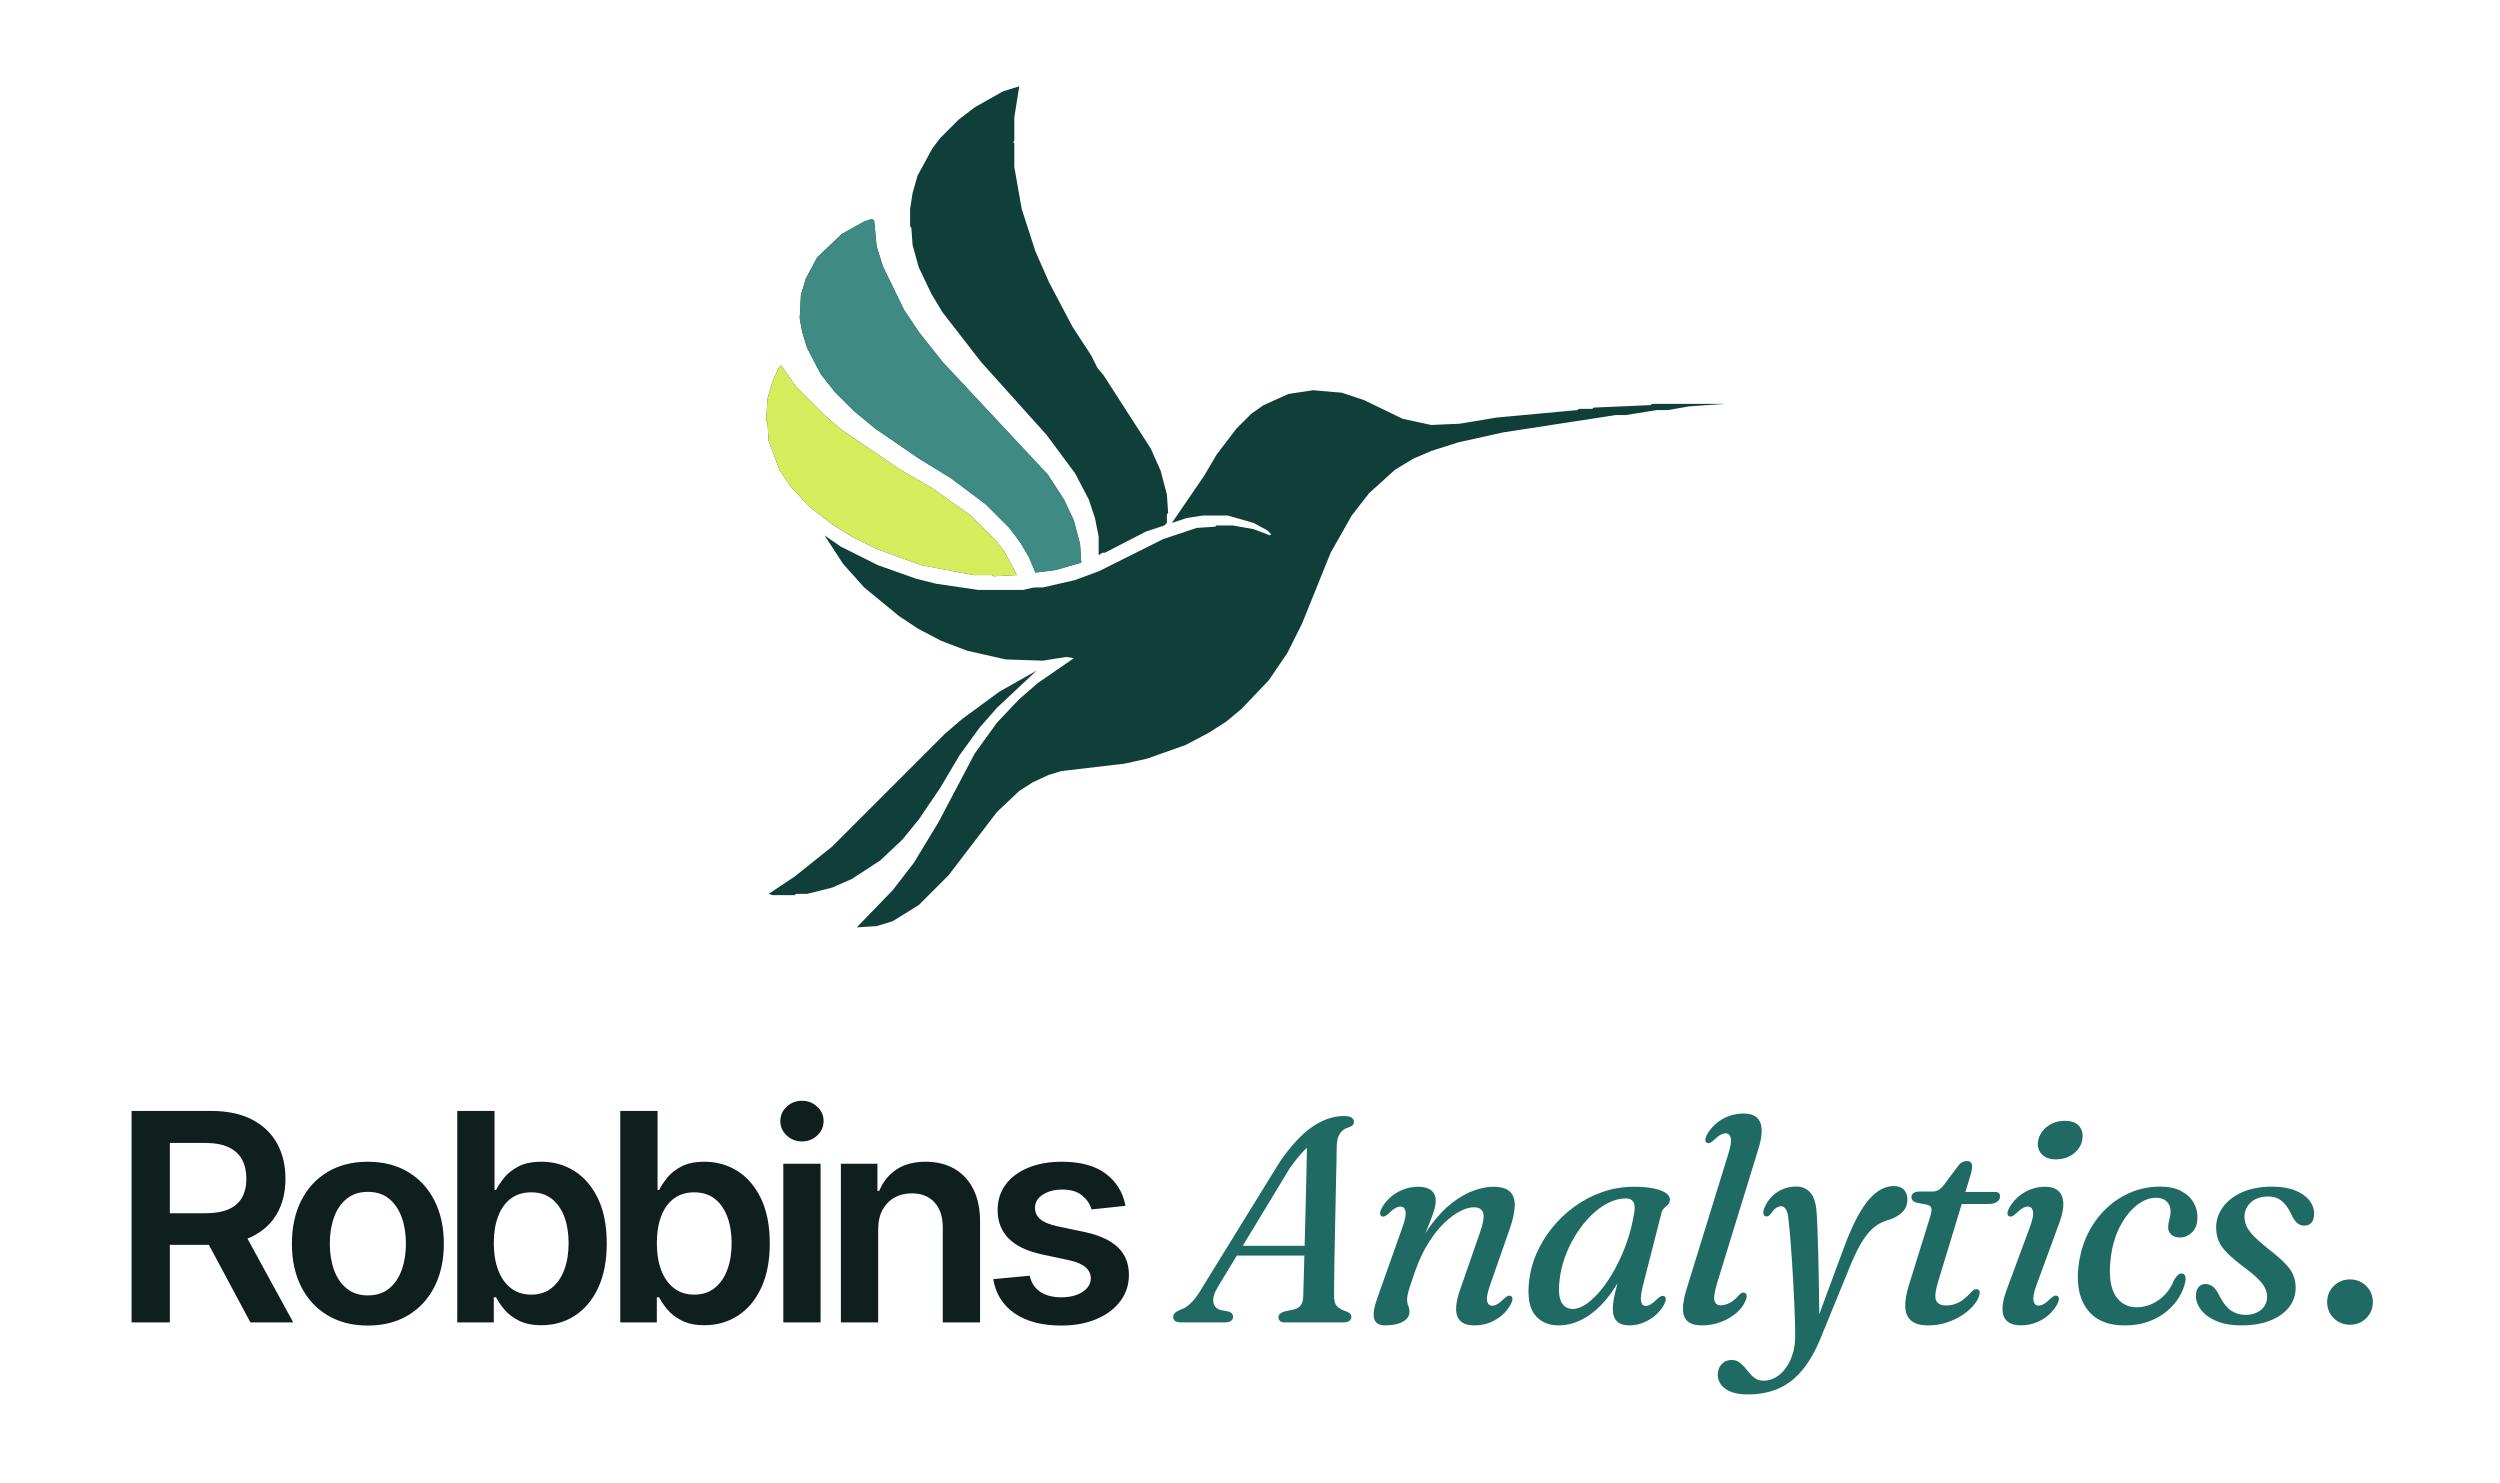
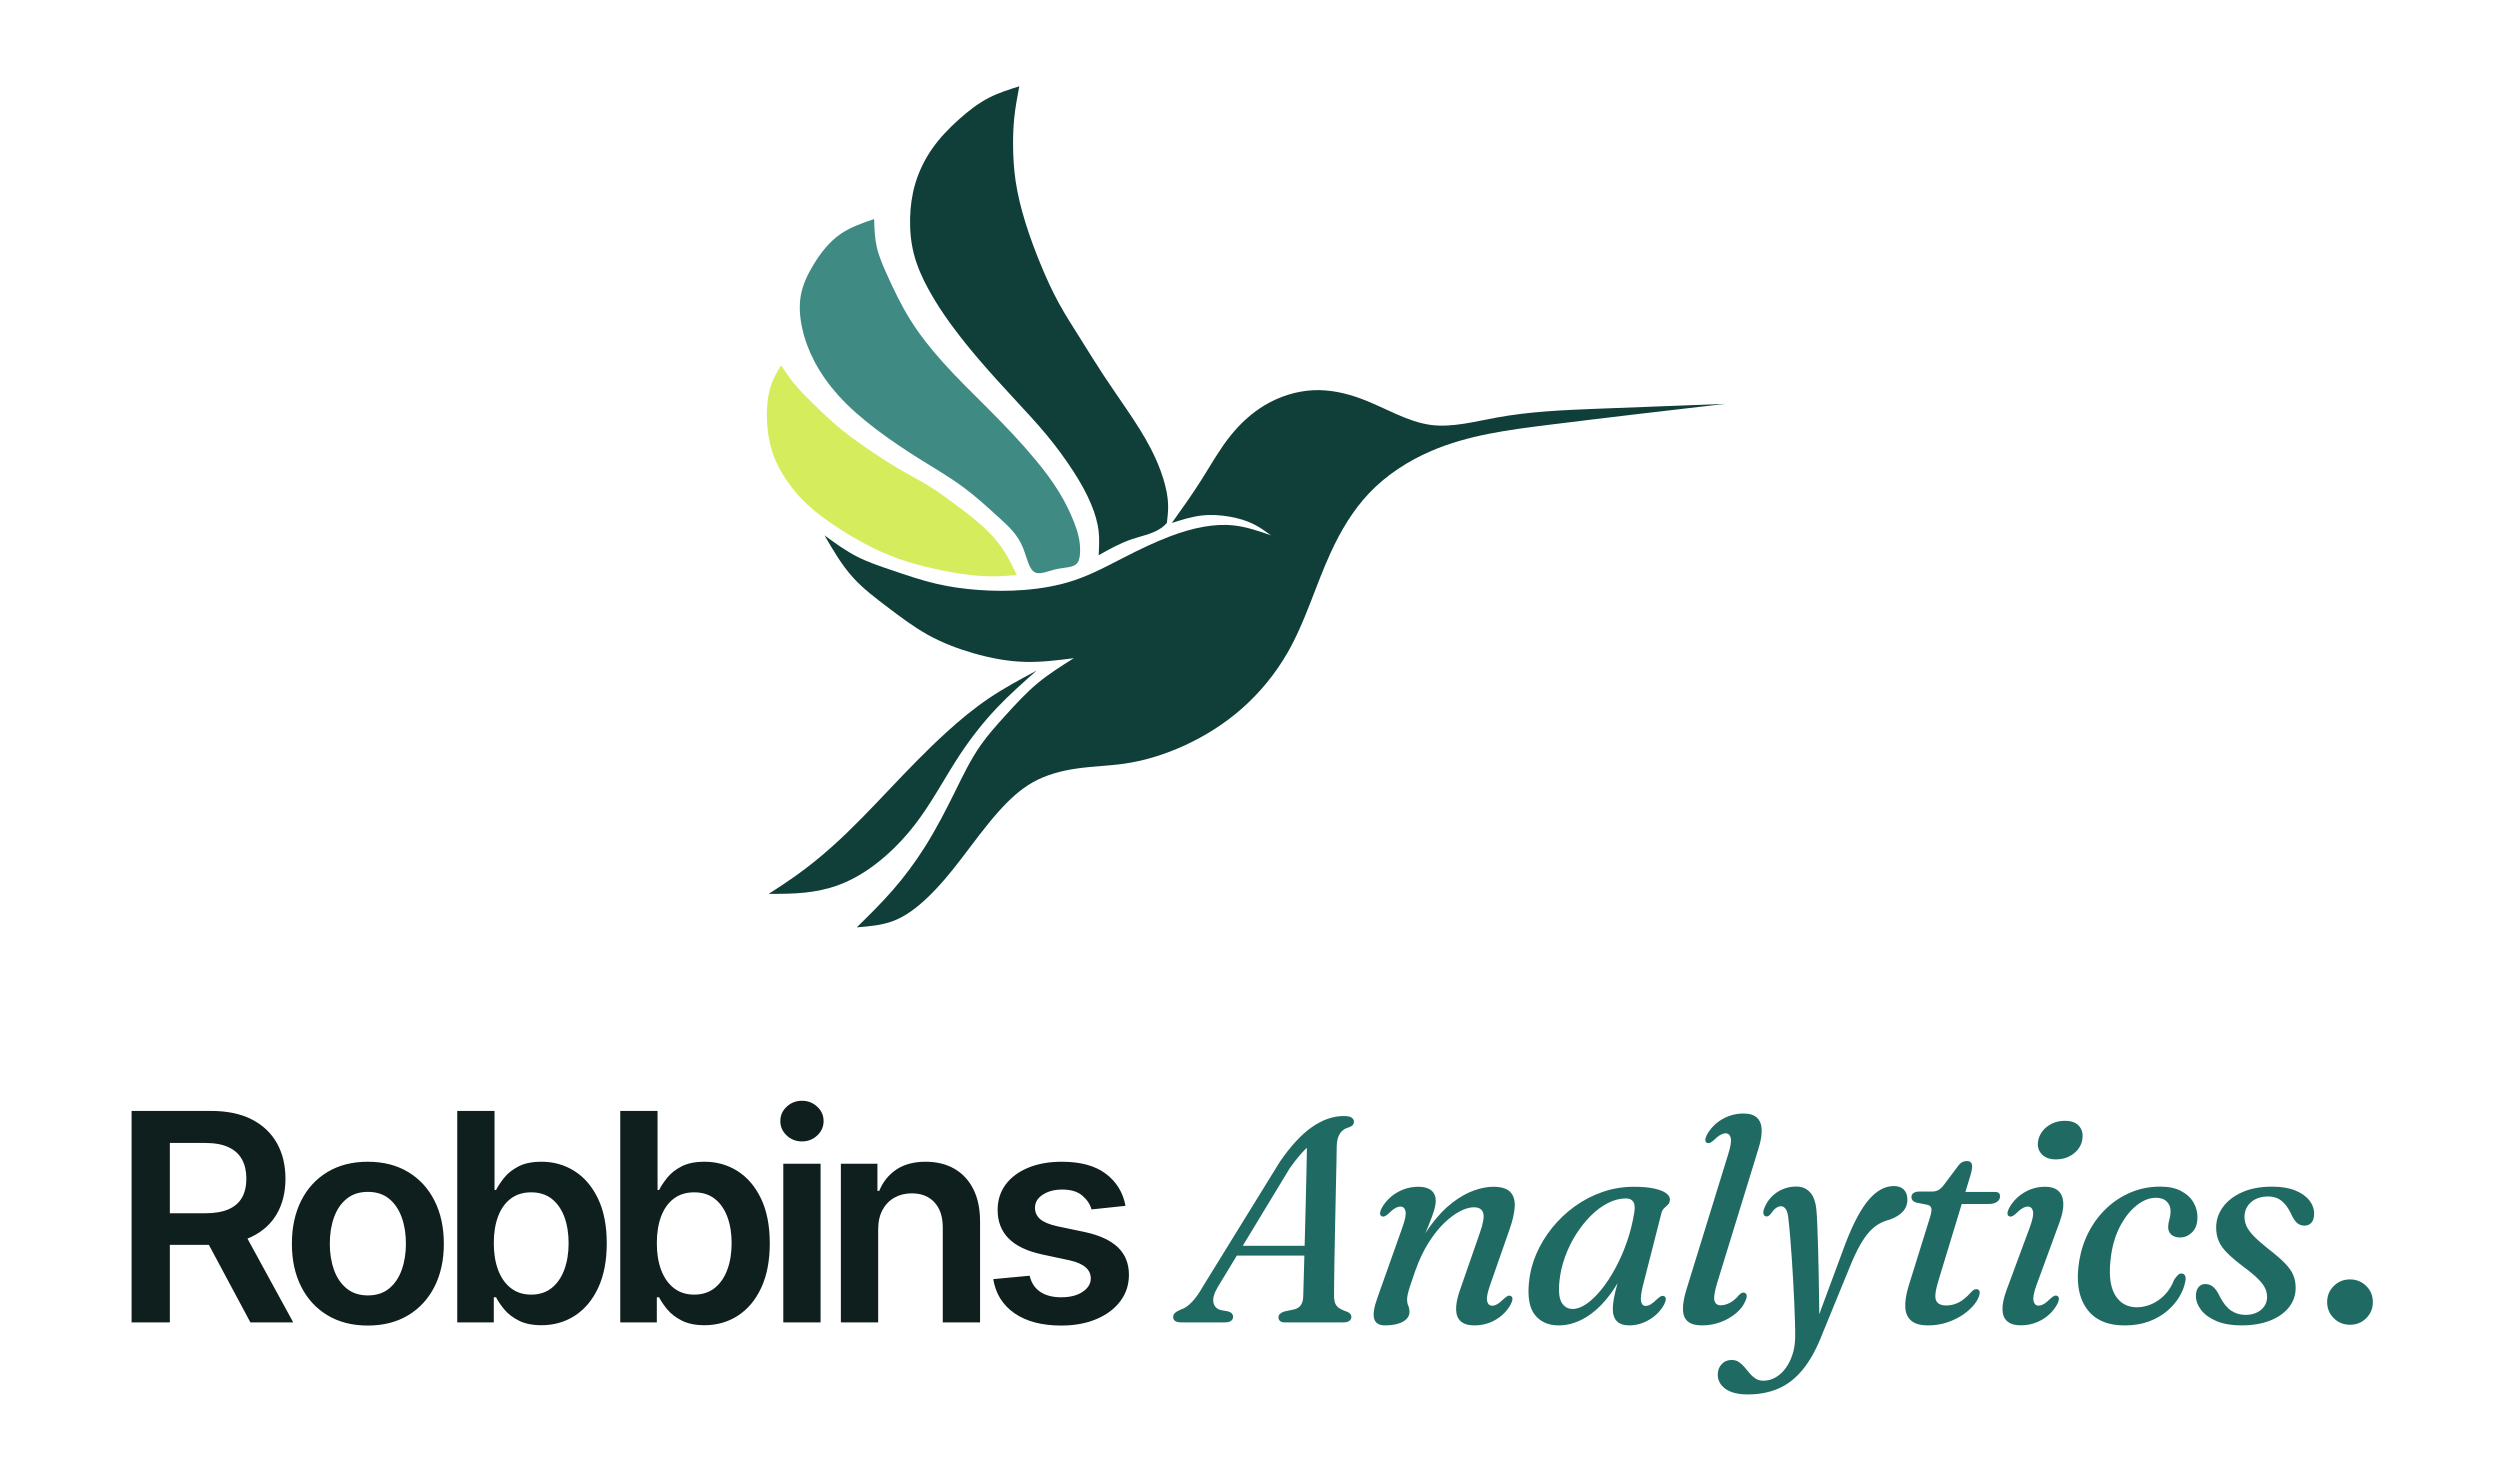
<svg xmlns="http://www.w3.org/2000/svg" viewBox="0 0 344.077 204" role="img" aria-label="Robbins Analytics">
  <g transform="translate(102.039 10) scale(0.170732) translate(-500 -30)">
-     <path fill="#103f39" d="M738,512 L708,529 L678,551 L664,563 L573,654 L543,678 L522,692 L525,693 L543,693 L544,692 L553,692 L573,687 L589,680 L612,665 L630,648 L643,632 L660,607 L676,580 L692,558 L706,542Z M1293,297 L1234,297 L1233,298 L1187,300 L1186,301 L1175,301 L1174,302 L1109,308 L1079,313 L1056,314 L1033,309 L1002,294 L984,288 L961,286 L941,289 L921,298 L911,305 L899,317 L883,338 L873,355 L847,393 L859,389 L872,387 L892,387 L913,393 L924,399 L927,402 L926,403 L913,398 L896,395 L883,395 L882,396 L867,397 L840,406 L788,432 L769,439 L743,445 L736,445 L727,447 L691,447 L657,442 L641,438 L610,427 L580,412 L567,403 L582,426 L599,445 L627,468 L642,478 L661,488 L682,496 L713,503 L743,504 L762,501 L768,502 L739,522 L724,535 L706,554 L688,579 L659,634 L639,667 L622,689 L593,719 L609,718 L622,714 L643,701 L667,677 L706,626 L724,609 L735,602 L748,596 L758,593 L809,587 L827,583 L858,572 L877,562 L891,553 L903,543 L925,520 L940,498 L952,474 L975,417 L992,387 L1006,369 L1027,350 L1042,341 L1056,335 L1078,328 L1114,320 L1205,306 L1213,306 L1238,302 L1247,302 L1264,299Z M530,268 L525,279 L521,293 L520,311 L521,312 L522,327 L531,351 L540,364 L555,380 L573,394 L589,404 L609,414 L645,427 L687,435 L702,435 L703,436 L722,435 L712,416 L705,407 L685,387 L654,365 L628,350 L581,318 L568,307 L544,283 L532,266Z M581,160 L561,179 L552,196 L548,209 L547,228 L549,239 L553,252 L564,273 L575,287 L591,303 L608,317 L643,341 L669,357 L697,378 L716,397 L725,409 L732,421 L737,433 L753,431 L774,425 L773,410 L768,391 L760,374 L747,354 L662,263 L643,239 L631,221 L614,186 L609,170 L607,149 L605,148 L599,150Z M724,41 L711,45 L688,58 L675,68 L660,83 L654,91 L642,113 L638,127 L636,140 L636,154 L637,155 L638,169 L643,187 L653,208 L662,223 L693,263 L746,322 L769,353 L780,374 L785,389 L788,404 L788,419 L791,417 L793,417 L826,400 L841,395 L843,393 L843,386 L844,385 L843,370 L838,351 L830,333 L792,274 L787,268 L782,258 L767,235 L748,199 L737,174 L726,140 L720,106 L720,87 L719,86 L720,85 L720,66Z" />
-     <path fill="#3f8b84" d="M581,160 L561,179 L552,196 L548,209 L547,228 L549,239 L553,252 L564,273 L575,287 L591,303 L608,317 L643,341 L669,357 L697,378 L716,397 L725,409 L732,421 L737,433 L753,431 L774,425 L773,410 L768,391 L760,374 L747,354 L662,263 L643,239 L631,221 L614,186 L609,170 L607,149 L605,148 L599,150Z" />
-     <path fill="#d5ed5d" d="M530,268 L525,279 L521,293 L520,311 L521,312 L522,327 L531,351 L540,364 L555,380 L573,394 L589,404 L609,414 L645,427 L687,435 L702,435 L703,436 L722,435 L712,416 L705,407 L685,387 L654,365 L628,350 L581,318 L568,307 L544,283 L532,266Z" />
+     <path fill="#103f39" d="M738,512C725.068,518.925 712.135,525.85 700,534C687.612,542.32 676.055,551.917 665,562C649.304,576.317 634.621,591.615 620,607C604.729,623.069 589.526,639.234 573,654C563.448,662.535 553.454,670.603 543,678C536.132,682.86 529.066,687.43 522,692C531.681,692.003 541.362,692.007 551,691C560.187,690.04 569.334,688.163 578,685C590.359,680.489 601.738,673.364 612,665C623.779,655.4 634.085,644.168 643,632C655.126,615.449 664.678,597.165 676,580C684.901,566.506 694.896,553.702 706,542C716.06,531.398 727.03,521.699 738,512Z" />
+     <path fill="#103f39" d="M1293,297C1257.912,298.301 1222.825,299.601 1188,301C1161.715,302.056 1135.58,303.167 1109,308C1091.124,311.25 1073.047,316.184 1056,314C1036.885,311.551 1019.064,300.154 1000,293C987.37,288.261 974.195,285.384 961,286C947.412,286.635 933.803,290.974 922,298C911.142,304.464 901.811,313.201 894,323C885.285,333.933 878.463,346.188 871,358C863.438,369.969 855.219,381.485 847,393C854.924,390.47 862.848,387.941 871,387C878.586,386.125 886.37,386.625 894,388C900.603,389.19 907.091,391.034 913,394C917.936,396.478 922.468,399.739 927,403C917.121,399.563 907.242,396.126 897,395C889.076,394.129 880.934,394.641 873,396C863.381,397.647 854.068,400.539 845,404C833.016,408.574 821.459,414.144 810,420C796.545,426.876 783.224,434.148 769,439C755.851,443.486 741.929,445.904 728,447C715.662,447.971 703.319,447.903 691,447C679.558,446.161 668.139,444.602 657,442C644.799,439.15 632.935,435.051 621,431C611.462,427.763 601.878,424.557 593,420C583.832,415.294 575.416,409.147 567,403C573.944,414.971 580.888,426.942 590,437C598.186,446.036 608.121,453.529 618,461C628.403,468.867 638.742,476.711 650,483C661.574,489.466 674.118,494.289 687,498C700.738,501.958 714.86,504.652 729,505C741.99,505.32 754.995,503.66 768,502C758.003,508.268 748.006,514.537 739,522C729.6,529.79 721.279,538.881 713,548C705.966,555.747 698.962,563.514 693,572C684.714,583.793 678.441,596.973 672,610C664.565,625.039 656.908,639.873 648,654C640.25,666.289 631.554,678.043 622,689C612.857,699.486 602.928,709.243 593,719C602.961,718.182 612.921,717.364 622,714C632.439,710.132 641.712,702.899 650,695C660.069,685.403 668.684,674.824 677,664C686.794,651.253 696.174,638.167 707,626C715.246,616.732 724.331,607.997 735,602C745.614,596.034 757.796,592.779 770,591C783.041,589.099 796.106,588.883 809,587C825.853,584.539 842.412,579.23 858,572C874.285,564.447 889.509,554.797 903,543C917.681,530.163 930.308,514.783 940,498C954.68,472.58 962.628,443.94 975,417C983.012,399.555 992.879,382.822 1006,369C1019.884,354.374 1037.412,343.008 1056,335C1085.61,322.244 1117.91,318.011 1150,314C1197.979,308.003 1245.49,302.501 1293,297Z" />
+     <path fill="#103f39" d="M724,41C715.79,43.578 707.58,46.155 700,50C690.889,54.621 682.688,61.072 675,68C667.227,75.005 659.979,82.497 654,91C647.818,99.792 642.993,109.663 640,120C637.463,128.761 636.242,137.857 636,147C635.741,156.767 636.6,166.588 639,176C641.583,186.132 645.953,195.789 651,205C656.353,214.769 662.467,224.035 669,233C676.54,243.348 684.639,253.295 693,263C701.784,273.196 710.858,283.125 720,293C728.822,302.529 737.708,312.008 746,322C753.92,331.543 761.298,341.555 768,352C773.319,360.291 778.212,368.856 782,378C784.925,385.061 787.191,392.468 788,400C788.674,406.276 788.337,412.638 788,419C796.661,414.122 805.323,409.244 815,406C824.117,402.944 834.135,401.338 841,395C841.688,394.365 842.344,393.683 843,393C843.504,388.667 844.008,384.334 844,380C843.986,372.24 842.329,364.479 840,357C837.406,348.671 833.977,340.692 830,333C824.438,322.244 817.803,312.05 811,302C804.669,292.647 798.193,283.418 792,274C785.501,264.116 779.313,254.023 773,244C767.176,234.754 761.245,225.569 756,216C750.341,205.676 745.479,194.907 741,184C736.55,173.163 732.477,162.191 729,151C725.542,139.868 722.672,128.52 721,117C719.608,107.412 719.045,97.706 719,88C718.966,80.647 719.229,73.294 720,66C720.886,57.615 722.443,49.307 724,41Z" />
+     <path fill="#3f8b84" d="M607,148C597.501,151.246 588.002,154.492 580,160C570.981,166.208 563.866,175.29 558,185C553.42,192.581 549.603,200.546 548,209C546.334,217.785 547.059,227.098 549,236C551.068,245.486 554.517,254.506 559,263C564.14,272.74 570.639,281.788 578,290C586.999,300.039 597.285,308.829 608,317C619.266,325.592 631.005,333.5 643,341C655.466,348.794 668.208,356.149 680,365C689.86,372.401 699.056,380.85 708,389C715.424,395.765 722.674,402.325 727,413C730.16,420.798 731.759,430.792 737,433C741.277,434.802 747.979,431.418 755,430C761.449,428.697 768.168,429.052 771,425C772.393,423.007 772.846,419.947 773,417C773.476,407.889 771.098,399.859 768,392C764.74,383.729 760.683,375.648 756,368C750.38,358.821 743.859,350.264 737,342C725.394,328.016 712.822,314.868 700,302C687.186,289.14 674.122,276.559 662,263C652.471,252.342 643.525,241.08 636,229C628.687,217.261 622.717,204.751 617,192C613.782,184.823 610.645,177.571 609,170C607.447,162.856 607.224,155.428 607,148Z" />
+     <path fill="#d5ed5d" d="M532,266C529.428,270.229 526.856,274.459 525,279C522.804,284.372 521.61,290.18 521,296C520.301,302.666 520.368,309.347 521,316C521.644,322.785 522.877,329.539 525,336C527.56,343.791 531.416,351.154 536,358C540.891,365.305 546.611,372.022 553,378C559.767,384.332 567.283,389.837 575,395C583.092,400.414 591.404,405.452 600,410C608.712,414.609 617.716,418.716 627,422C636.452,425.344 646.195,427.834 656,430C665.591,432.119 675.243,433.927 685,435C691.971,435.767 698.995,436.158 706,436C711.341,435.88 716.671,435.44 722,435C718.929,428.51 715.858,422.02 712,416C707.79,409.43 702.643,403.421 697,398C690.154,391.424 682.576,385.715 675,380C668.122,374.812 661.244,369.619 654,365C645.574,359.627 636.653,355.03 628,350C618.404,344.422 609.139,338.311 600,332C593.52,327.525 587.103,322.95 581,318C572.581,311.171 564.759,303.628 557,296C551.773,290.861 546.575,285.684 542,280C538.411,275.541 535.206,270.771 532,266Z" />
  </g>
  <g transform="translate(16.000 182)">
    <path fill="#0f1f1e" transform="translate(0.000 0)" d="M2.109 0.0V-29.102H13.031Q16.379 -29.102 18.658 -27.932Q20.938 -26.762 22.113 -24.662Q23.289 -22.562 23.289 -19.781Q23.289 -16.996 22.107 -14.941Q20.926 -12.887 18.619 -11.775Q16.313 -10.664 12.945 -10.664H5.188V-15.016H12.234Q14.203 -15.016 15.457 -15.566Q16.711 -16.117 17.309 -17.178Q17.906 -18.238 17.906 -19.781Q17.906 -21.336 17.303 -22.434Q16.699 -23.531 15.445 -24.113Q14.191 -24.695 12.211 -24.695H7.375V0.0ZM18.461 0.0 11.398 -13.195H17.148L24.359 0.0ZM34.617 0.437Q31.426 0.437 29.078 -0.973Q26.73 -2.383 25.451 -4.918Q24.172 -7.453 24.172 -10.813Q24.172 -14.207 25.451 -16.748Q26.73 -19.289 29.078 -20.699Q31.426 -22.109 34.617 -22.109Q37.82 -22.109 40.168 -20.699Q42.516 -19.289 43.801 -16.748Q45.086 -14.207 45.086 -10.813Q45.086 -7.453 43.801 -4.918Q42.516 -2.383 40.168 -0.973Q37.82 0.437 34.617 0.437ZM34.633 -3.711Q36.398 -3.711 37.555 -4.66Q38.711 -5.609 39.289 -7.229Q39.867 -8.848 39.867 -10.828Q39.867 -12.84 39.289 -14.453Q38.711 -16.066 37.555 -17.014Q36.398 -17.961 34.633 -17.961Q32.883 -17.961 31.715 -17.014Q30.547 -16.066 29.969 -14.453Q29.391 -12.84 29.391 -10.828Q29.391 -8.848 29.969 -7.229Q30.547 -5.609 31.715 -4.66Q32.883 -3.711 34.633 -3.711ZM58.516 0.391Q56.652 0.391 55.41 -0.24Q54.168 -0.871 53.422 -1.764Q52.676 -2.656 52.274 -3.453H51.961V0.0H46.93V-29.102H52.063V-18.219H52.274Q52.668 -19.004 53.395 -19.912Q54.121 -20.82 55.359 -21.465Q56.598 -22.109 58.524 -22.109Q61.043 -22.109 63.074 -20.822Q65.106 -19.535 66.307 -17.029Q67.508 -14.523 67.508 -10.875Q67.508 -7.293 66.336 -4.771Q65.164 -2.25 63.129 -0.93Q61.094 0.391 58.516 0.391ZM57.102 -3.82Q58.793 -3.82 59.937 -4.74Q61.082 -5.66 61.67 -7.262Q62.258 -8.863 62.258 -10.898Q62.258 -12.93 61.676 -14.508Q61.094 -16.086 59.955 -16.992Q58.816 -17.898 57.102 -17.898Q55.441 -17.898 54.297 -17.033Q53.152 -16.168 52.557 -14.596Q51.961 -13.023 51.961 -10.898Q51.961 -8.789 52.563 -7.197Q53.164 -5.606 54.315 -4.713Q55.465 -3.82 57.102 -3.82ZM80.953 0.391Q79.09 0.391 77.848 -0.24Q76.606 -0.871 75.859 -1.764Q75.113 -2.656 74.711 -3.453H74.399V0.0H69.367V-29.102H74.5V-18.219H74.711Q75.106 -19.004 75.832 -19.912Q76.559 -20.82 77.797 -21.465Q79.035 -22.109 80.961 -22.109Q83.481 -22.109 85.512 -20.822Q87.543 -19.535 88.744 -17.029Q89.945 -14.523 89.945 -10.875Q89.945 -7.293 88.774 -4.771Q87.602 -2.25 85.566 -0.93Q83.531 0.391 80.953 0.391ZM79.539 -3.82Q81.23 -3.82 82.375 -4.74Q83.519 -5.66 84.107 -7.262Q84.695 -8.863 84.695 -10.898Q84.695 -12.93 84.113 -14.508Q83.531 -16.086 82.393 -16.992Q81.254 -17.898 79.539 -17.898Q77.879 -17.898 76.734 -17.033Q75.59 -16.168 74.994 -14.596Q74.399 -13.023 74.399 -10.898Q74.399 -8.789 75 -7.197Q75.602 -5.606 76.752 -4.713Q77.902 -3.82 79.539 -3.82ZM91.805 0.0V-21.836H96.938V0.0ZM94.375 -24.906Q93.148 -24.906 92.273 -25.726Q91.398 -26.546 91.398 -27.703Q91.398 -28.867 92.273 -29.684Q93.148 -30.5 94.375 -30.5Q95.602 -30.5 96.477 -29.684Q97.352 -28.867 97.352 -27.707Q97.352 -26.547 96.477 -25.727Q95.602 -24.906 94.375 -24.906ZM104.863 -12.781V0.0H99.73V-21.836H104.762V-18.102H105.012Q105.758 -19.945 107.356 -21.027Q108.953 -22.109 111.41 -22.109Q113.664 -22.109 115.344 -21.148Q117.024 -20.187 117.955 -18.35Q118.887 -16.512 118.887 -13.883V0.0H113.754V-13.086Q113.754 -15.269 112.617 -16.514Q111.48 -17.758 109.492 -17.758Q108.148 -17.758 107.102 -17.168Q106.055 -16.578 105.459 -15.473Q104.863 -14.367 104.863 -12.781ZM138.906 -16.039 134.227 -15.547Q133.938 -16.613 132.963 -17.447Q131.988 -18.281 130.203 -18.281Q128.602 -18.281 127.524 -17.58Q126.445 -16.879 126.445 -15.773Q126.445 -14.828 127.158 -14.211Q127.871 -13.594 129.523 -13.227L133.25 -12.445Q136.332 -11.789 137.854 -10.332Q139.375 -8.875 139.375 -6.547Q139.375 -4.484 138.184 -2.91Q136.992 -1.336 134.895 -0.449Q132.797 0.437 130.063 0.437Q126.059 0.437 123.623 -1.258Q121.187 -2.953 120.703 -5.953L125.711 -6.422Q126.051 -4.953 127.17 -4.203Q128.289 -3.453 130.055 -3.453Q131.887 -3.453 133.006 -4.205Q134.125 -4.957 134.125 -6.055Q134.125 -7.898 131.18 -8.547L127.453 -9.344Q124.32 -10.019 122.812 -11.555Q121.305 -13.09 121.305 -15.469Q121.305 -17.496 122.42 -18.984Q123.535 -20.473 125.527 -21.291Q127.52 -22.109 130.141 -22.109Q133.988 -22.109 136.186 -20.463Q138.383 -18.816 138.906 -16.039Z" />
    <path fill="#1f6b63" transform="translate(146.668 0)" d="M4.934 -4.861Q4.17 -3.564 4.336 -2.747Q4.502 -1.929 5.335 -1.697L6.397 -1.5Q6.745 -1.39 6.895 -1.199Q7.045 -1.007 7.045 -0.793Q7.045 -0.424 6.762 -0.212Q6.478 0.0 5.972 0.0H-0.114Q-0.661 0.0 -0.933 -0.191Q-1.204 -0.383 -1.204 -0.735Q-1.204 -1.063 -0.956 -1.297Q-0.709 -1.53 -0.105 -1.786Q0.625 -2.006 1.395 -2.823Q2.165 -3.64 2.934 -5.014L13.478 -22.101Q15.71 -25.351 17.891 -26.875Q20.072 -28.399 22.277 -28.399Q23.034 -28.399 23.355 -28.181Q23.676 -27.963 23.675 -27.62Q23.675 -27.354 23.515 -27.164Q23.354 -26.974 23 -26.85Q22.228 -26.662 21.785 -26.049Q21.342 -25.436 21.306 -24.264Q21.304 -23.559 21.275 -22.253Q21.246 -20.947 21.209 -19.248Q21.172 -17.549 21.133 -15.659Q21.094 -13.77 21.055 -11.894Q21.017 -10.018 20.989 -8.354Q20.961 -6.69 20.95 -5.44Q20.94 -4.19 20.94 -3.575Q20.947 -2.988 21.108 -2.598Q21.269 -2.207 21.663 -1.948Q22.056 -1.689 22.743 -1.456Q23.323 -1.233 23.323 -0.754Q23.323 -0.432 23.057 -0.216Q22.791 0.0 22.263 0.0H14.118Q13.702 0.0 13.494 -0.199Q13.286 -0.398 13.286 -0.682Q13.286 -0.971 13.493 -1.168Q13.701 -1.364 14.057 -1.489L15.487 -1.796Q16.087 -1.953 16.382 -2.396Q16.677 -2.838 16.697 -3.576Q16.718 -4.292 16.754 -5.598Q16.791 -6.903 16.837 -8.597Q16.883 -10.291 16.933 -12.191Q16.983 -14.092 17.03 -16.013Q17.078 -17.934 17.117 -19.68Q17.155 -21.427 17.185 -22.822Q17.215 -24.218 17.215 -25.043L18.11 -24.74Q17.785 -24.547 17.314 -24.135Q16.843 -23.722 16.238 -23.021Q15.632 -22.32 14.844 -21.221ZM6.559 -9.189 7.042 -10.544H18.268L18.141 -9.189ZM27.491 -14.606Q27.267 -14.716 27.273 -15.013Q27.28 -15.309 27.505 -15.742Q28.254 -17.08 29.606 -17.873Q30.959 -18.665 32.586 -18.665Q33.677 -18.665 34.305 -18.177Q34.932 -17.69 34.932 -16.731Q34.932 -16.154 34.7 -15.396Q34.468 -14.639 34.048 -13.593Q33.628 -12.547 33.035 -11.106Q32.442 -9.665 31.718 -7.708L31.636 -8.51Q32.787 -11.371 34.225 -13.321Q35.663 -15.271 37.191 -16.451Q38.72 -17.631 40.178 -18.148Q41.637 -18.665 42.834 -18.665Q44.493 -18.665 45.184 -17.954Q45.875 -17.244 45.806 -15.938Q45.736 -14.631 45.104 -12.83L42.419 -5.147Q41.853 -3.554 42.007 -2.924Q42.16 -2.295 42.691 -2.295Q43.025 -2.295 43.407 -2.511Q43.788 -2.727 44.337 -3.27Q44.658 -3.563 44.868 -3.643Q45.077 -3.722 45.272 -3.627Q45.497 -3.517 45.491 -3.219Q45.485 -2.921 45.258 -2.483Q44.529 -1.158 43.196 -0.372Q41.862 0.415 40.233 0.415Q39.01 0.415 38.386 -0.14Q37.762 -0.696 37.736 -1.762Q37.709 -2.828 38.232 -4.341L40.981 -12.253Q41.7 -14.247 41.471 -15.044Q41.242 -15.841 40.165 -15.841Q39.346 -15.841 38.286 -15.301Q37.226 -14.76 36.099 -13.676Q34.972 -12.593 33.937 -10.95Q32.903 -9.306 32.117 -7.105Q31.687 -5.868 31.437 -5.11Q31.187 -4.351 31.09 -3.908Q30.992 -3.465 30.992 -3.157Q30.992 -2.641 31.155 -2.289Q31.317 -1.937 31.317 -1.433Q31.317 -0.597 30.407 -0.091Q29.497 0.415 27.954 0.415Q26.716 0.415 26.458 -0.506Q26.2 -1.427 26.897 -3.359L30.345 -13.076Q30.918 -14.672 30.772 -15.305Q30.626 -15.938 30.08 -15.938Q29.757 -15.938 29.37 -15.726Q28.982 -15.514 28.426 -14.96Q28.106 -14.677 27.896 -14.598Q27.686 -14.519 27.491 -14.606ZM63.475 -5.164Q63.058 -3.506 63.194 -2.886Q63.33 -2.265 63.809 -2.265Q64.166 -2.265 64.53 -2.487Q64.893 -2.708 65.442 -3.24Q65.763 -3.533 65.973 -3.613Q66.182 -3.692 66.377 -3.597Q66.602 -3.487 66.596 -3.189Q66.59 -2.891 66.363 -2.453Q65.642 -1.143 64.317 -0.364Q62.991 0.415 61.58 0.415Q60.431 0.415 59.868 -0.157Q59.304 -0.73 59.304 -1.832Q59.304 -2.291 59.382 -2.853Q59.459 -3.416 59.656 -4.244Q59.853 -5.073 60.215 -6.306Q60.576 -7.539 61.132 -9.327L61.498 -8.677Q60.402 -5.788 58.863 -3.753Q57.324 -1.717 55.526 -0.651Q53.729 0.415 51.852 0.415Q49.751 0.415 48.603 -1.001Q47.456 -2.417 47.762 -5.485Q47.944 -7.485 48.77 -9.406Q49.596 -11.326 50.945 -13.004Q52.294 -14.683 54.055 -15.955Q55.815 -17.228 57.884 -17.947Q59.952 -18.665 62.198 -18.665Q63.877 -18.665 64.992 -18.421Q66.108 -18.178 66.657 -17.767Q67.207 -17.357 67.162 -16.844Q67.124 -16.428 66.88 -16.19Q66.636 -15.952 66.373 -15.714Q66.11 -15.475 65.998 -15.05ZM51.952 -5.624Q51.748 -3.547 52.278 -2.697Q52.807 -1.847 53.785 -1.847Q54.684 -1.847 55.702 -2.556Q56.719 -3.264 57.743 -4.535Q58.766 -5.807 59.67 -7.477Q60.573 -9.148 61.25 -11.094Q61.927 -13.04 62.252 -15.096Q62.429 -16.124 62.128 -16.591Q61.826 -17.058 61.119 -17.058Q59.867 -17.058 58.622 -16.42Q57.377 -15.781 56.253 -14.652Q55.129 -13.523 54.212 -12.065Q53.296 -10.607 52.707 -8.956Q52.118 -7.305 51.952 -5.624ZM79.367 -23.963 73.695 -5.519Q73.116 -3.627 73.292 -2.989Q73.468 -2.352 74.159 -2.352Q74.763 -2.352 75.426 -2.702Q76.089 -3.053 76.661 -3.754Q76.903 -4.002 77.079 -4.07Q77.254 -4.138 77.438 -4.077Q77.674 -4.001 77.724 -3.72Q77.774 -3.439 77.57 -2.99Q77.193 -2.05 76.287 -1.277Q75.38 -0.504 74.158 -0.044Q72.936 0.415 71.577 0.415Q70.276 0.415 69.631 -0.124Q68.986 -0.664 68.958 -1.777Q68.931 -2.89 69.463 -4.6L75.199 -23.19Q75.694 -24.779 75.533 -25.399Q75.371 -26.02 74.832 -26.02Q74.51 -26.02 74.124 -25.812Q73.739 -25.604 73.192 -25.064Q72.873 -24.782 72.663 -24.702Q72.453 -24.623 72.257 -24.71Q72.033 -24.821 72.04 -25.117Q72.046 -25.414 72.271 -25.847Q72.764 -26.731 73.533 -27.381Q74.302 -28.031 75.263 -28.388Q76.223 -28.746 77.287 -28.746Q78.503 -28.746 79.12 -28.195Q79.737 -27.644 79.79 -26.576Q79.843 -25.507 79.367 -23.963ZM91.38 -11.004Q92.975 -15.099 94.576 -16.932Q96.177 -18.764 97.988 -18.764Q98.875 -18.764 99.361 -18.267Q99.847 -17.769 99.847 -16.92Q99.847 -15.923 99.219 -15.243Q98.591 -14.564 97.45 -14.157Q96.663 -13.952 95.98 -13.578Q95.297 -13.204 94.65 -12.508Q94.003 -11.811 93.338 -10.648Q92.673 -9.484 91.939 -7.676L88.185 1.484Q86.987 4.608 85.475 6.461Q83.963 8.313 82.082 9.115Q80.201 9.918 77.889 9.918Q75.866 9.918 74.807 9.149Q73.748 8.381 73.748 7.175Q73.748 6.338 74.281 5.755Q74.813 5.173 75.659 5.173Q76.246 5.173 76.668 5.464Q77.09 5.754 77.439 6.173Q77.787 6.591 78.145 7.019Q78.503 7.447 78.954 7.738Q79.406 8.028 80.031 8.028Q80.925 8.028 81.717 7.567Q82.509 7.106 83.103 6.287Q83.698 5.468 84.044 4.388Q84.39 3.308 84.401 2.062Q84.413 1.258 84.379 0.034Q84.346 -1.19 84.28 -2.675Q84.214 -4.16 84.126 -5.754Q84.038 -7.348 83.932 -8.893Q83.827 -10.438 83.715 -11.781Q83.603 -13.123 83.487 -14.092Q83.419 -15.068 83.151 -15.524Q82.883 -15.981 82.453 -15.981Q82.141 -15.981 81.817 -15.777Q81.493 -15.572 81.099 -15.007Q80.88 -14.722 80.707 -14.634Q80.533 -14.546 80.334 -14.593Q80.139 -14.65 80.05 -14.902Q79.96 -15.155 80.11 -15.603Q80.447 -16.529 81.1 -17.227Q81.754 -17.925 82.644 -18.31Q83.534 -18.696 84.549 -18.696Q85.749 -18.696 86.472 -17.88Q87.195 -17.064 87.333 -15.378Q87.403 -14.594 87.459 -13.162Q87.515 -11.73 87.564 -9.92Q87.612 -8.109 87.649 -6.163Q87.685 -4.217 87.706 -2.382Q87.727 -0.548 87.73 0.926L87.135 0.451ZM102.609 -16.182 101.044 -16.492Q100.726 -16.599 100.564 -16.796Q100.403 -16.994 100.403 -17.249Q100.403 -17.603 100.692 -17.804Q100.981 -18.006 101.477 -18.006H103.254Q103.718 -18.006 104.066 -18.188Q104.414 -18.37 104.721 -18.722L106.924 -21.653Q107.183 -21.968 107.456 -22.085Q107.728 -22.203 108.031 -22.203Q108.395 -22.203 108.576 -22.02Q108.757 -21.836 108.757 -21.49Q108.757 -21.28 108.693 -20.927Q108.63 -20.575 108.489 -20.114L104.108 -5.705Q103.486 -3.678 103.803 -3.003Q104.121 -2.329 105.198 -2.329Q106.1 -2.329 106.912 -2.742Q107.723 -3.154 108.596 -4.136Q108.831 -4.392 108.996 -4.483Q109.161 -4.573 109.34 -4.572Q109.573 -4.571 109.7 -4.417Q109.827 -4.264 109.791 -3.991Q109.71 -3.329 109.132 -2.565Q108.554 -1.802 107.595 -1.125Q106.635 -0.449 105.383 -0.017Q104.131 0.415 102.692 0.415Q101.175 0.415 100.404 -0.208Q99.633 -0.831 99.559 -2.039Q99.484 -3.247 100.021 -5.024L102.917 -14.313Q103.222 -15.299 103.15 -15.681Q103.079 -16.063 102.609 -16.182ZM105.995 -16.291 106.538 -17.953H111.904Q112.599 -17.953 112.599 -17.356Q112.599 -16.859 112.164 -16.575Q111.729 -16.291 110.985 -16.291ZM117.627 -5.158Q117.058 -3.581 117.212 -2.944Q117.366 -2.307 117.899 -2.307Q118.233 -2.307 118.615 -2.522Q118.996 -2.738 119.545 -3.281Q119.867 -3.574 120.076 -3.654Q120.285 -3.733 120.48 -3.638Q120.706 -3.529 120.699 -3.23Q120.693 -2.932 120.467 -2.495Q119.738 -1.17 118.403 -0.383Q117.069 0.404 115.441 0.404Q114.219 0.404 113.587 -0.155Q112.955 -0.714 112.935 -1.78Q112.916 -2.847 113.469 -4.375L116.694 -13.074Q117.281 -14.669 117.128 -15.304Q116.976 -15.938 116.429 -15.938Q116.107 -15.938 115.719 -15.726Q115.331 -15.514 114.775 -14.96Q114.455 -14.677 114.245 -14.598Q114.035 -14.519 113.84 -14.606Q113.616 -14.716 113.623 -15.013Q113.629 -15.309 113.854 -15.742Q114.588 -17.073 115.914 -17.869Q117.241 -18.665 118.831 -18.665Q119.976 -18.665 120.607 -18.112Q121.239 -17.56 121.304 -16.467Q121.37 -15.374 120.779 -13.755ZM120.289 -22.432Q119.028 -22.432 118.364 -23.122Q117.701 -23.812 117.813 -24.787Q117.892 -25.563 118.384 -26.238Q118.875 -26.913 119.683 -27.327Q120.49 -27.741 121.514 -27.741Q122.842 -27.741 123.456 -27.047Q124.069 -26.353 123.946 -25.36Q123.878 -24.553 123.384 -23.888Q122.889 -23.223 122.094 -22.827Q121.298 -22.432 120.289 -22.432ZM134.067 -17.147Q132.728 -17.147 131.431 -16.129Q130.135 -15.11 129.174 -13.328Q128.212 -11.545 127.883 -9.225Q127.375 -5.648 128.38 -3.857Q129.386 -2.067 131.473 -2.078Q132.479 -2.089 133.467 -2.52Q134.455 -2.951 135.273 -3.793Q136.091 -4.636 136.556 -5.862Q136.871 -6.313 137.088 -6.524Q137.305 -6.736 137.601 -6.727Q137.909 -6.719 138.062 -6.431Q138.216 -6.142 138.085 -5.579Q137.903 -4.584 137.282 -3.531Q136.661 -2.479 135.613 -1.58Q134.565 -0.682 133.098 -0.131Q131.632 0.419 129.752 0.419Q126.079 0.419 124.444 -2.007Q122.809 -4.432 123.519 -8.575Q123.878 -10.682 124.846 -12.52Q125.815 -14.357 127.285 -15.74Q128.755 -17.123 130.627 -17.904Q132.499 -18.685 134.647 -18.685Q136.386 -18.685 137.534 -18.071Q138.682 -17.458 139.245 -16.472Q139.808 -15.487 139.766 -14.321Q139.724 -13.04 139 -12.362Q138.275 -11.685 137.39 -11.685Q136.596 -11.685 136.162 -12.088Q135.728 -12.492 135.738 -13.112Q135.746 -13.641 135.905 -14.166Q136.064 -14.691 136.071 -15.276Q136.079 -16.099 135.55 -16.623Q135.022 -17.147 134.067 -17.147ZM146.362 -1.032Q147.694 -1.032 148.521 -1.727Q149.349 -2.422 149.35 -3.507Q149.35 -4.112 149.092 -4.68Q148.835 -5.249 148.145 -5.949Q147.456 -6.649 146.128 -7.639Q144.687 -8.725 143.86 -9.558Q143.033 -10.391 142.687 -11.215Q142.342 -12.039 142.345 -13.071Q142.349 -14.594 143.273 -15.866Q144.198 -17.139 145.916 -17.91Q147.635 -18.681 150.038 -18.681Q151.92 -18.681 153.207 -18.165Q154.494 -17.649 155.159 -16.803Q155.825 -15.956 155.826 -14.966Q155.835 -14.18 155.475 -13.746Q155.116 -13.313 154.495 -13.313Q153.911 -13.313 153.475 -13.689Q153.039 -14.066 152.611 -15.023Q152.077 -16.15 151.331 -16.739Q150.584 -17.328 149.519 -17.328Q148.026 -17.328 147.136 -16.534Q146.246 -15.739 146.245 -14.521Q146.245 -13.897 146.499 -13.294Q146.754 -12.692 147.445 -11.956Q148.136 -11.22 149.453 -10.167Q150.987 -8.991 151.821 -8.124Q152.655 -7.257 152.973 -6.468Q153.29 -5.679 153.285 -4.721Q153.278 -3.235 152.361 -2.075Q151.444 -0.914 149.771 -0.25Q148.098 0.415 145.817 0.415Q143.8 0.415 142.398 -0.174Q140.997 -0.764 140.274 -1.704Q139.552 -2.645 139.552 -3.672Q139.567 -4.405 139.911 -4.841Q140.256 -5.276 140.847 -5.276Q141.488 -5.276 141.963 -4.86Q142.438 -4.443 142.867 -3.515Q143.576 -2.157 144.442 -1.595Q145.309 -1.032 146.362 -1.032Z" />
    <path fill="#1f6b63" transform="translate(301.788 0)" d="M5.645 0.328Q4.324 0.328 3.412 -0.576Q2.5 -1.48 2.5 -2.793Q2.5 -4.106 3.412 -5.01Q4.324 -5.914 5.645 -5.914Q6.965 -5.914 7.877 -5.01Q8.789 -4.106 8.789 -2.793Q8.789 -1.48 7.877 -0.576Q6.965 0.328 5.645 0.328Z" />
  </g>
</svg>
